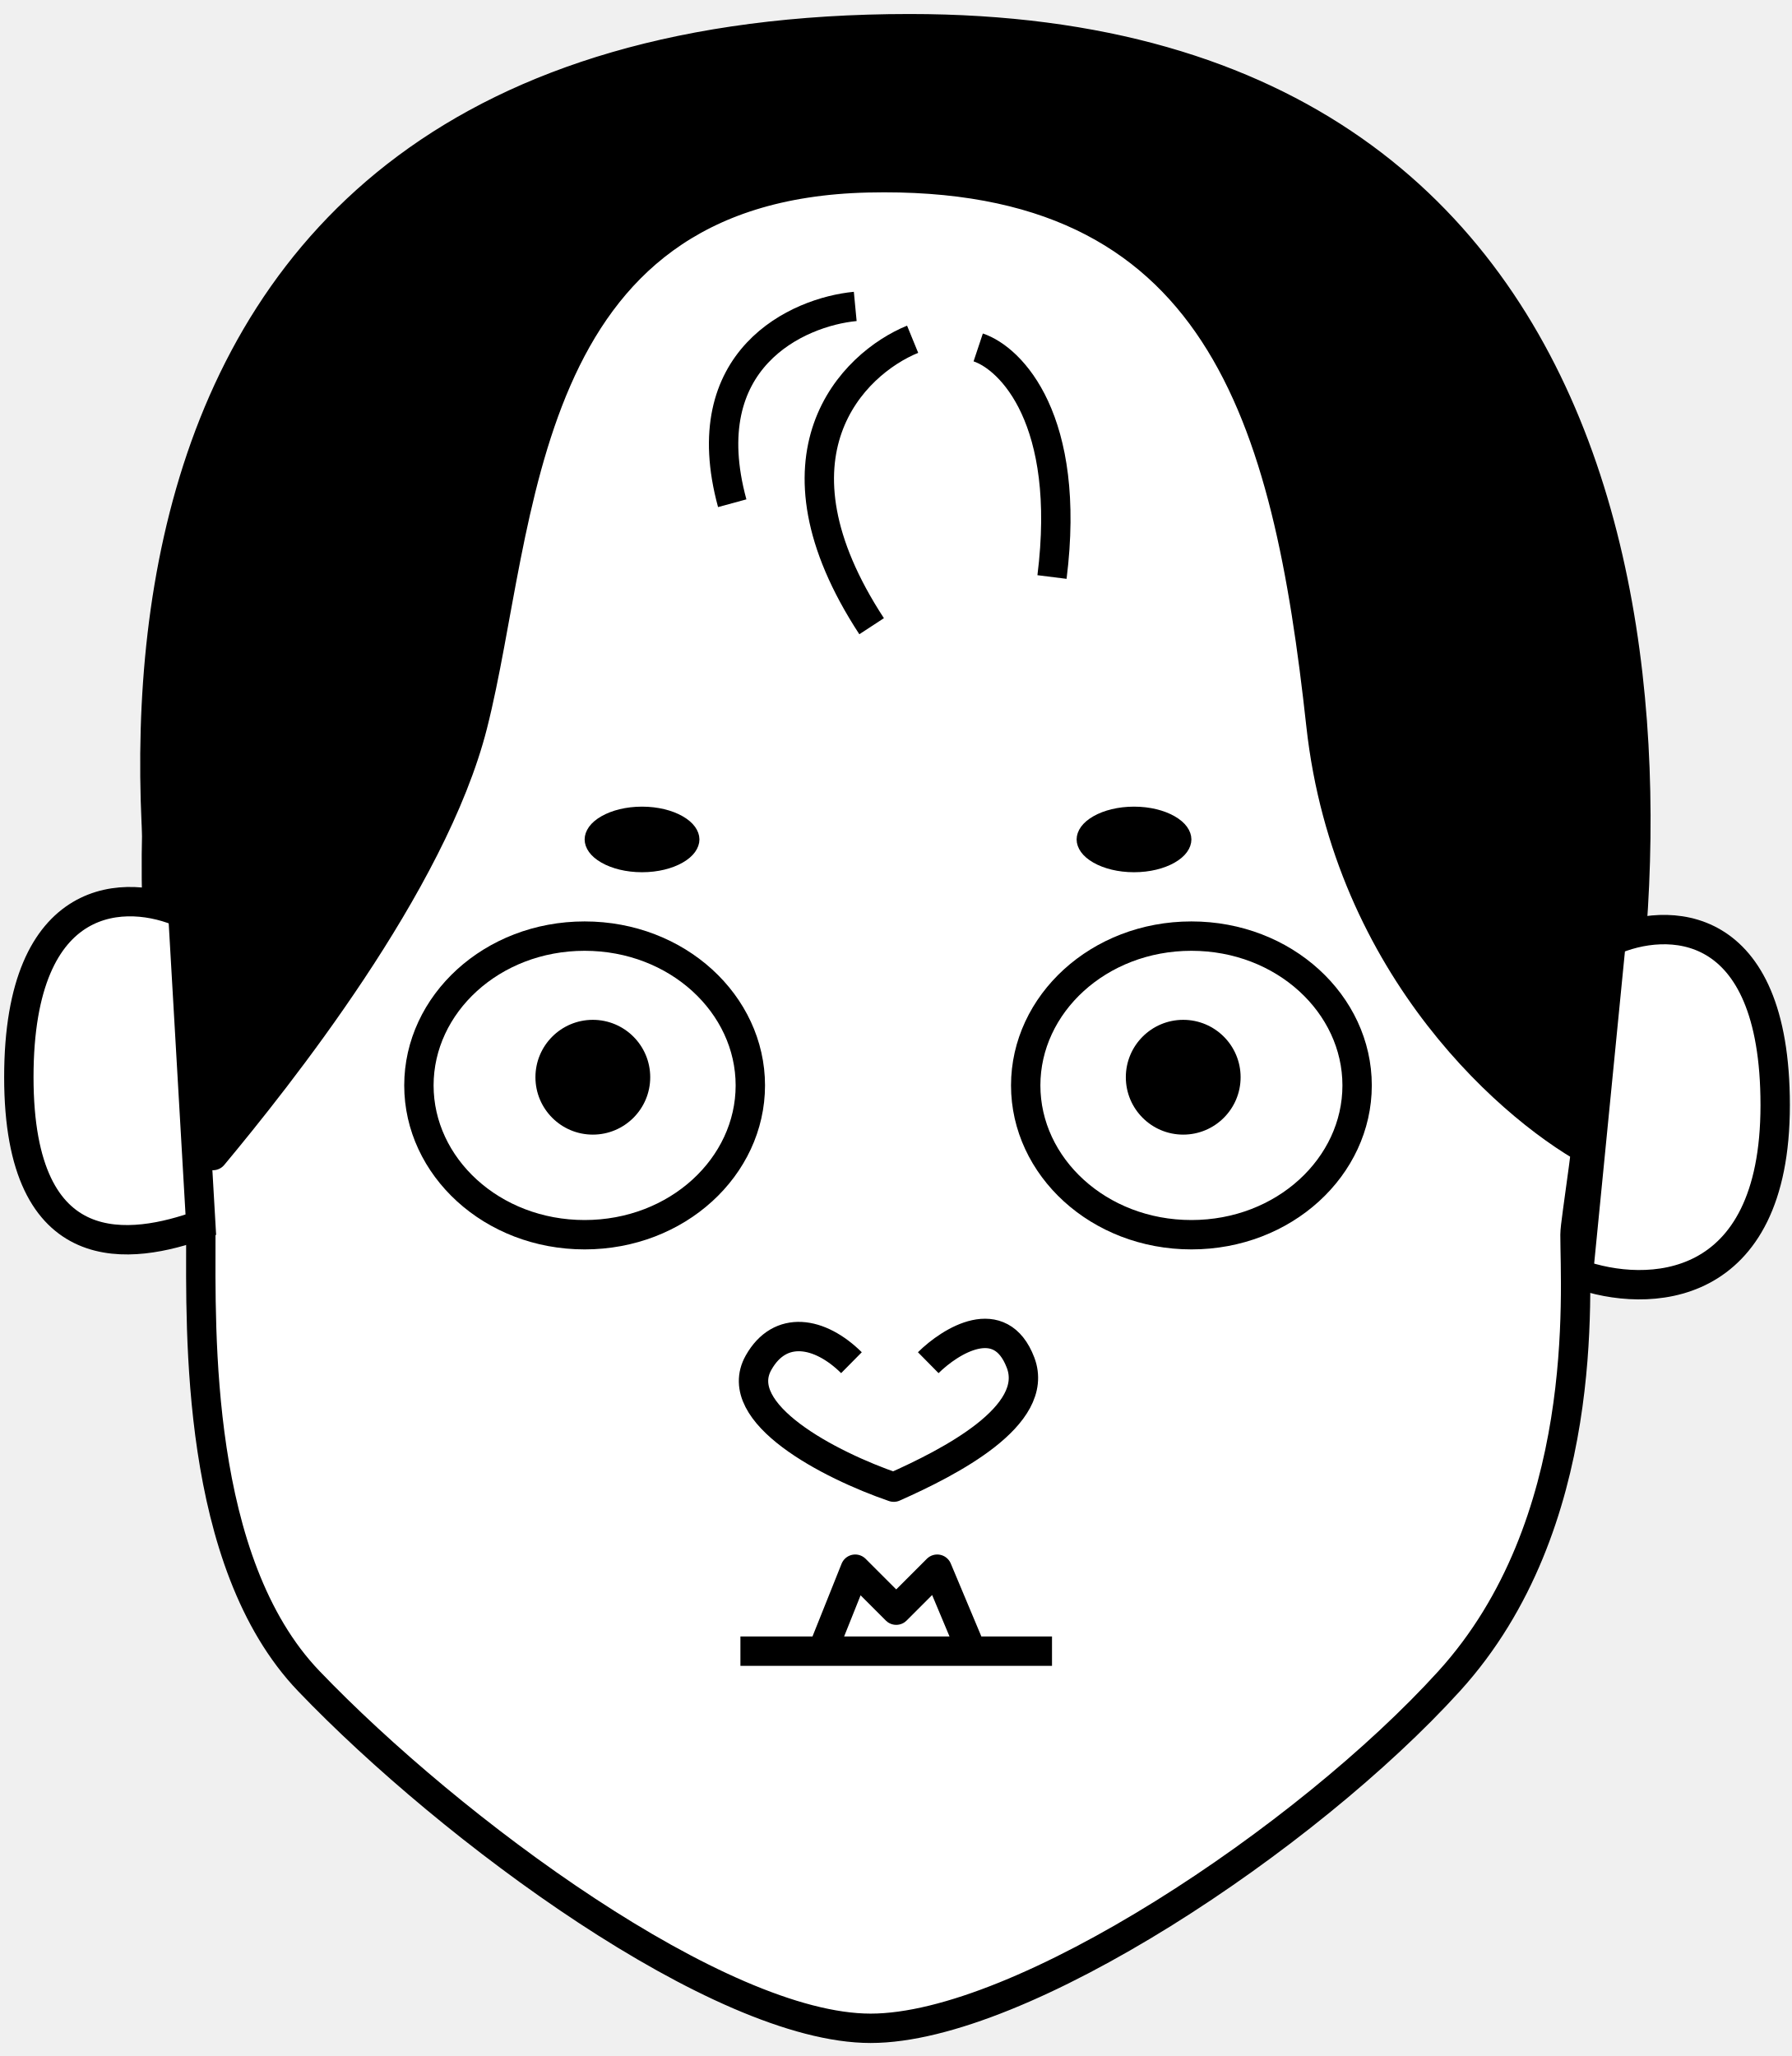
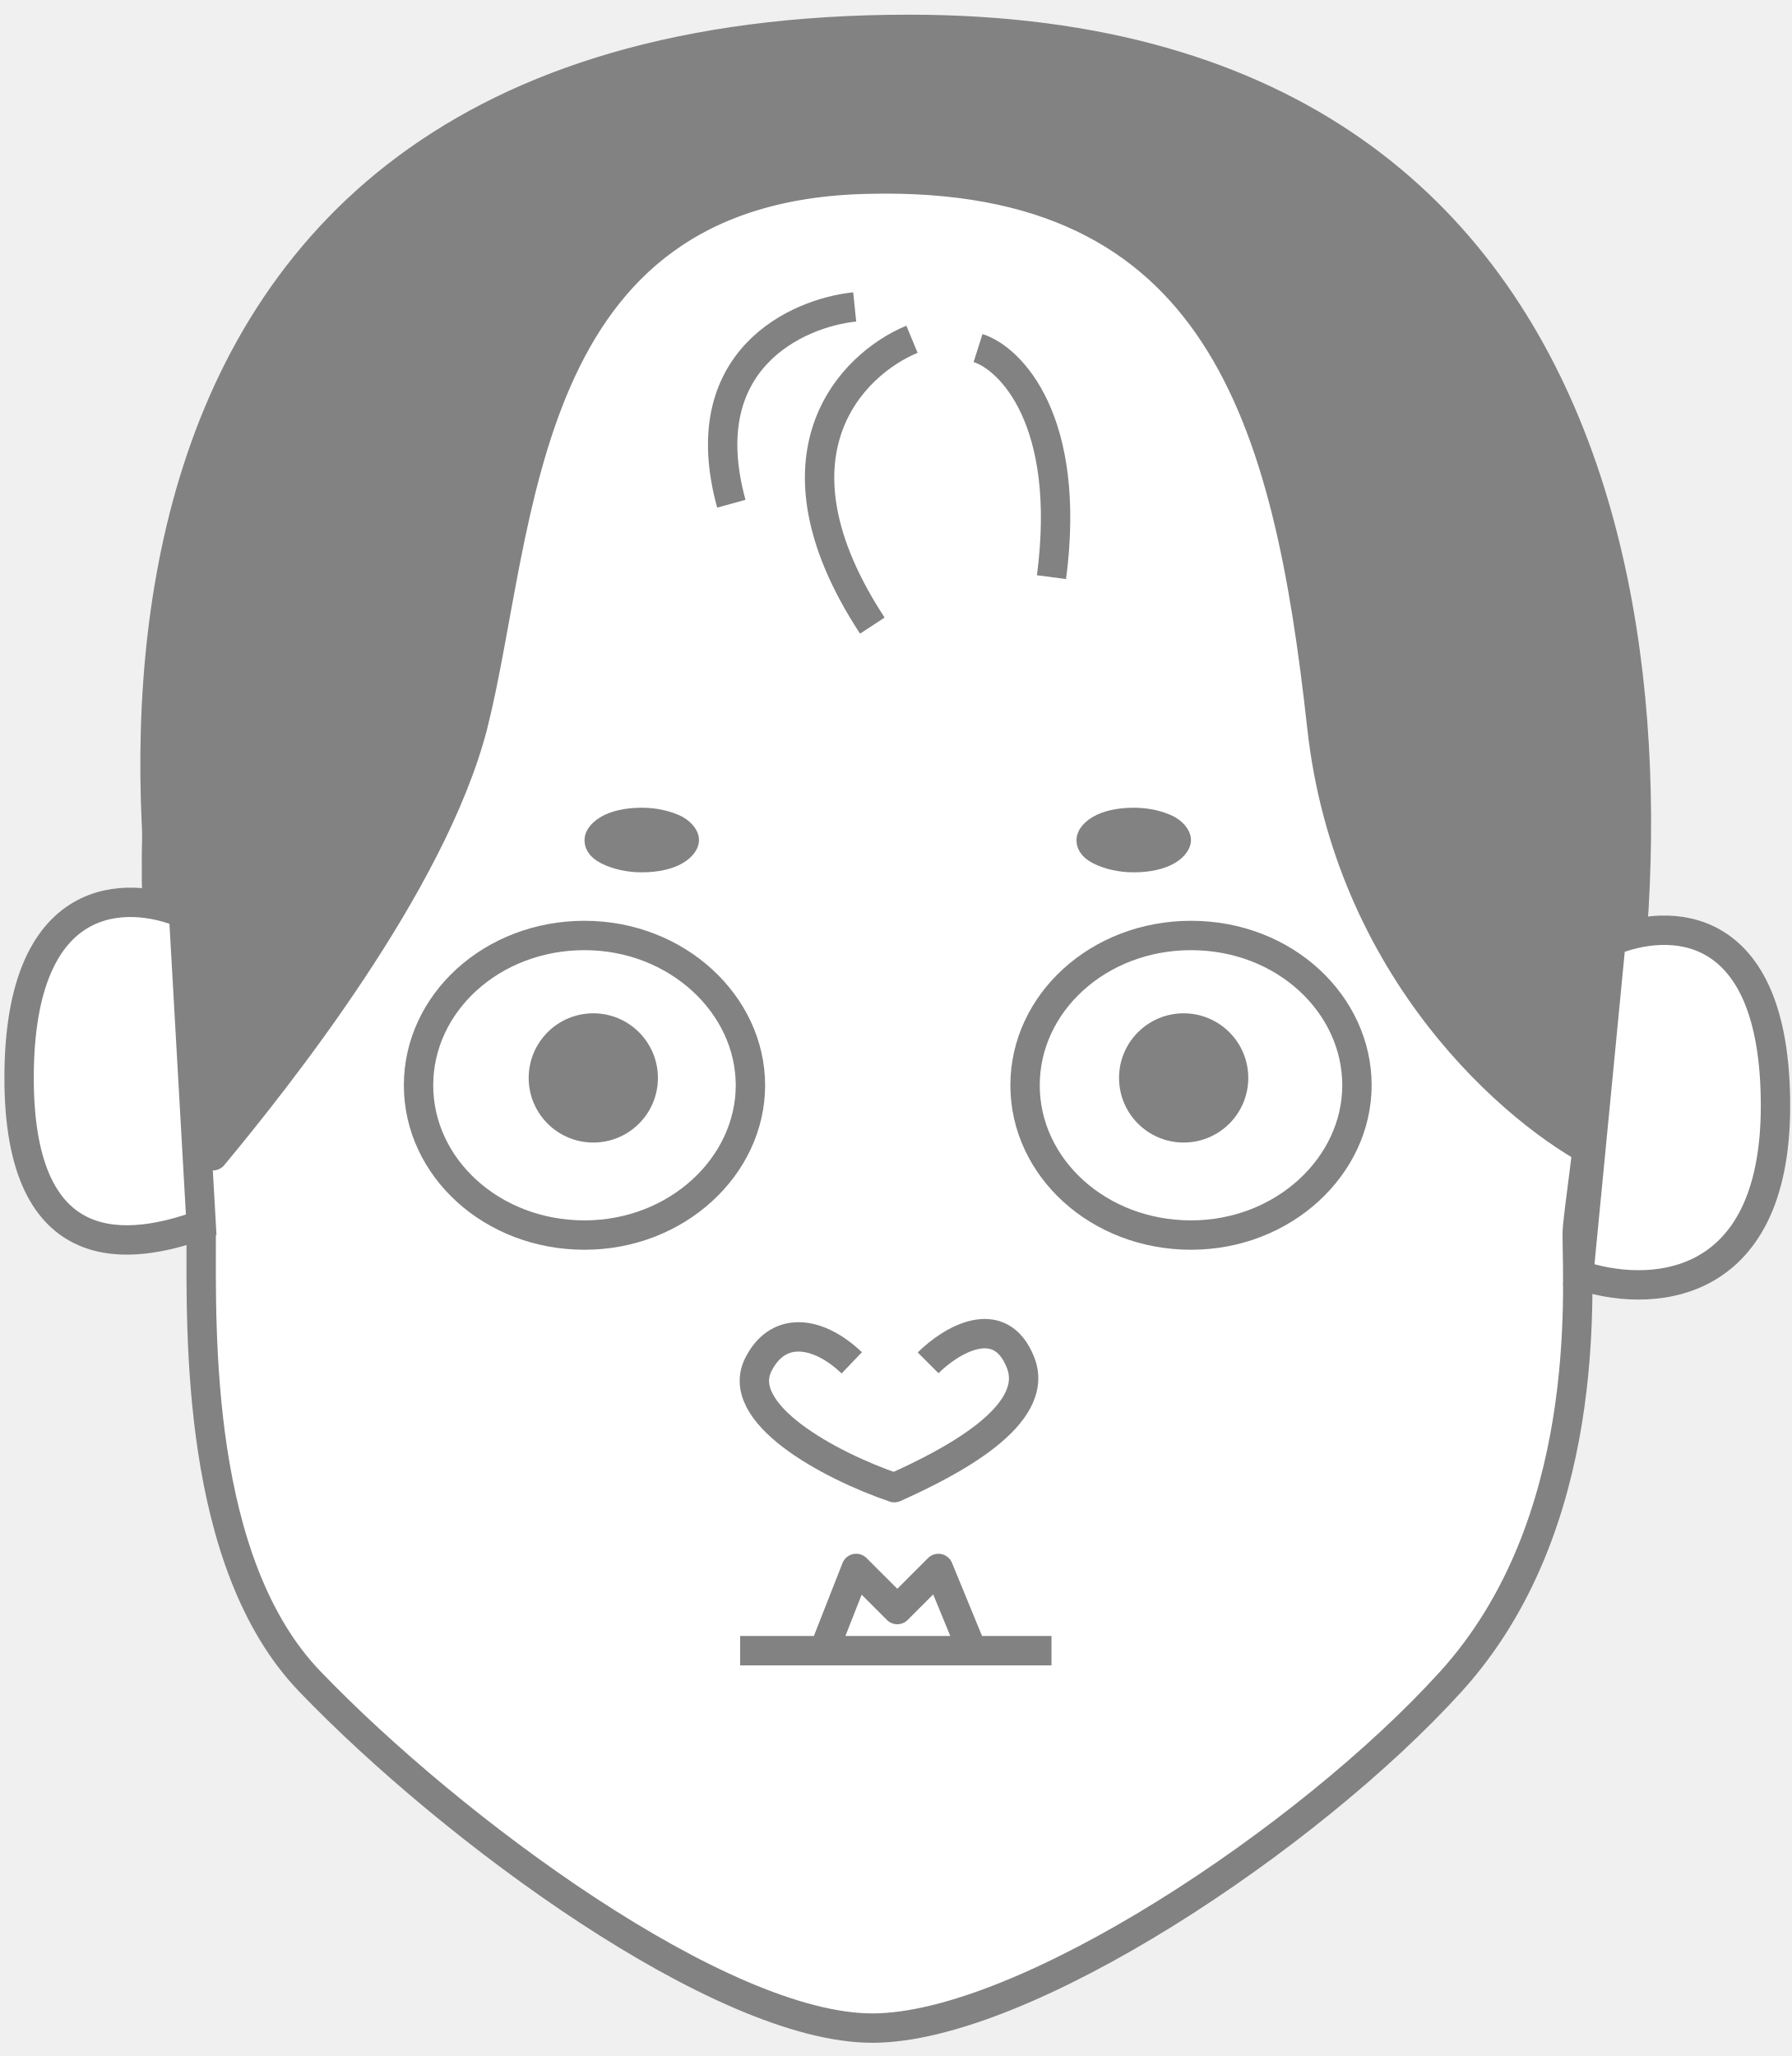
- <svg xmlns="http://www.w3.org/2000/svg" width="122" height="140" viewBox="0 0 122 140" fill="none">
-   <path d="M59.283 3.003C7.664 2.552 6.823 56.859 13.675 84.069C13.675 90.656 13.26 106.363 21.025 114.469C30.733 124.603 49.005 138.114 59.283 138.114C69.562 138.114 88.976 125.166 98.683 114.469C108.39 103.773 107.248 88.01 107.248 84.069C107.248 80.129 123.808 3.566 59.283 3.003Z" fill="white" stroke="black" stroke-width="2" />
-   <path d="M32.193 49.347C29.45 60.179 18.883 73.419 14.501 78.685C8.786 60.631 0.275 1.954 61.94 1.954C114.115 1.954 114.904 52.168 108.808 78.685C103.283 75.864 91.775 66.047 89.946 49.347C87.66 28.471 83.088 11.546 59.083 12.11C35.077 12.674 35.623 35.806 32.193 49.347Z" fill="black" />
-   <path d="M57.979 92.79C55.817 90.654 53.114 90.192 51.652 92.79C49.711 96.24 56.477 99.76 60.859 101.265C64.67 99.572 70.866 96.401 69.495 92.79C68.123 89.179 64.732 91.286 63.208 92.79M14.501 78.685C18.883 73.419 29.45 60.179 32.193 49.347C35.623 35.806 35.077 12.674 59.083 12.11C83.088 11.546 87.66 28.471 89.946 49.347C91.775 66.047 103.283 75.864 108.808 78.685C114.904 52.168 114.115 1.954 61.94 1.954C0.275 1.954 8.786 60.631 14.501 78.685Z" stroke="black" stroke-width="2" stroke-linejoin="round" />
-   <path d="M51.093 73.91C51.093 79.437 46.133 84.076 39.809 84.076C33.485 84.076 28.525 79.437 28.525 73.91C28.525 68.382 33.485 63.743 39.809 63.743C46.133 63.743 51.093 68.382 51.093 73.91Z" fill="white" stroke="black" stroke-width="2" />
-   <path d="M46.627 57.16C46.627 57.263 46.544 57.552 45.986 57.871C45.455 58.174 44.656 58.393 43.718 58.393C42.781 58.393 41.981 58.174 41.45 57.871C40.892 57.552 40.81 57.263 40.81 57.16C40.81 57.057 40.892 56.768 41.45 56.449C41.981 56.146 42.781 55.927 43.718 55.927C44.656 55.927 45.455 56.146 45.986 56.449C46.544 56.768 46.627 57.057 46.627 57.16Z" fill="black" stroke="black" stroke-width="2" />
-   <ellipse cx="40.368" cy="73.352" rx="3.908" ry="3.908" fill="black" />
-   <path d="M80.127 57.16C80.127 57.263 80.045 57.552 79.487 57.871C78.956 58.174 78.157 58.393 77.219 58.393C76.281 58.393 75.482 58.174 74.951 57.871C74.393 57.552 74.311 57.263 74.311 57.16C74.311 57.057 74.393 56.768 74.951 56.449C75.482 56.146 76.281 55.927 77.219 55.927C78.157 55.927 78.956 56.146 79.487 56.449C80.045 56.768 80.127 57.057 80.127 57.16Z" fill="black" stroke="black" stroke-width="2" />
-   <path d="M92.411 73.91C92.411 79.437 87.451 84.076 81.128 84.076C74.804 84.076 69.844 79.437 69.844 73.91C69.844 68.382 74.804 63.743 81.128 63.743C87.451 63.743 92.411 68.382 92.411 73.91Z" fill="white" stroke="black" stroke-width="2" />
-   <ellipse cx="80.57" cy="73.352" rx="3.908" ry="3.908" fill="black" />
-   <path d="M1.283 73.351C1.283 60.398 8.728 60.51 12.45 62.185L13.675 83.398C9.022 85.073 1.283 86.304 1.283 73.351Z" fill="white" stroke="black" stroke-width="2" />
-   <path d="M120.879 75.254C120.879 62.301 113.434 62.412 109.712 64.087L107.478 86.748C112.131 88.423 120.879 88.207 120.879 75.254Z" fill="white" stroke="black" stroke-width="2" />
-   <path d="M50.418 112.434H56.002M71.635 112.434H66.16M66.16 112.434L63.819 106.851L61.027 109.642L58.235 106.851L56.002 112.434M66.16 112.434H56.002" stroke="black" stroke-width="2" stroke-linejoin="round" />
-   <path d="M58.236 20.866C54.327 21.238 47.18 24.439 49.86 34.266" stroke="black" stroke-width="2" />
-   <path d="M66.61 23.658C68.844 24.403 72.976 28.571 71.635 39.291" stroke="black" stroke-width="2" />
-   <path d="M62.144 23.1C58.05 24.775 51.759 31.028 59.352 42.641" stroke="black" stroke-width="2" stroke-linejoin="round" />
+ <svg xmlns="http://www.w3.org/2000/svg" version="1.1" id="Livello_1" x="0px" y="0px" viewBox="0 0 122 140" style="enable-background:new 0 0 122 140;" xml:space="preserve">
+   <style type="text/css">
+ 	.st0{fill:#FFFFFF;stroke:#828282;stroke-width:2;}
+ 	.st1{fill:#828282;stroke:#828282;stroke-miterlimit:10;}
+ 	.st2{fill:none;stroke:#828282;stroke-width:2;stroke-linejoin:round;}
+ 	.st3{fill:#828282;stroke:#828282;stroke-width:2;}
+ 	.st4{fill:none;stroke:#828282;stroke-width:2;}
+ </style>
+   <path class="st0" d="M59.3,3C7.7,2.6,6.8,56.9,13.7,84.1c0,6.6-0.4,22.3,7.4,30.4c9.7,10.1,28,23.6,38.3,23.6  c10.3,0,29.7-12.9,39.4-23.6c9.7-10.7,8.6-26.5,8.6-30.4C107.2,80.1,123.8,3.6,59.3,3z" />
+   <path class="st1" d="M32.2,49.3c-2.7,10.8-13.3,24.1-17.7,29.3C8.8,60.6,0.3,2,61.9,2c52.2,0,53,50.2,46.9,76.7  c-5.5-2.8-17-12.6-18.9-29.3c-2.3-20.9-6.9-37.8-30.9-37.2C35.1,12.7,35.6,35.8,32.2,49.3z" />
+   <path class="st2" d="M58,92.8c-2.2-2.1-4.9-2.6-6.3,0c-1.9,3.4,4.8,7,9.2,8.5c3.8-1.7,10-4.9,8.6-8.5c-1.4-3.6-4.8-1.5-6.3,0   M14.5,78.7c4.4-5.3,14.9-18.5,17.7-29.3c3.4-13.5,2.9-36.7,26.9-37.2c24-0.6,28.6,16.4,30.9,37.2c1.8,16.7,13.3,26.5,18.9,29.3  C114.9,52.2,114.1,2,61.9,2C0.3,2,8.8,60.6,14.5,78.7z" />
+   <path class="st0" d="M51.1,73.9c0,5.5-5,10.2-11.3,10.2s-11.3-4.6-11.3-10.2s5-10.2,11.3-10.2S51.1,68.4,51.1,73.9z" />
+   <path class="st3" d="M46.6,57.2c0,0.1-0.1,0.4-0.6,0.7c-0.5,0.3-1.3,0.5-2.3,0.5c-0.9,0-1.7-0.2-2.3-0.5c-0.6-0.3-0.6-0.6-0.6-0.7  c0-0.1,0.1-0.4,0.6-0.7c0.5-0.3,1.3-0.5,2.3-0.5c0.9,0,1.7,0.2,2.3,0.5C46.5,56.8,46.6,57.1,46.6,57.2z" />
+   <ellipse class="st1" cx="40.4" cy="73.4" rx="3.9" ry="3.9" />
+   <path class="st3" d="M80.1,57.2c0,0.1-0.1,0.4-0.6,0.7c-0.5,0.3-1.3,0.5-2.3,0.5c-0.9,0-1.7-0.2-2.3-0.5c-0.6-0.3-0.6-0.6-0.6-0.7  c0-0.1,0.1-0.4,0.6-0.7c0.5-0.3,1.3-0.5,2.3-0.5c0.9,0,1.7,0.2,2.3,0.5C80,56.8,80.1,57.1,80.1,57.2z" />
+   <path class="st0" d="M92.4,73.9c0,5.5-5,10.2-11.3,10.2c-6.3,0-11.3-4.6-11.3-10.2s5-10.2,11.3-10.2C87.5,63.7,92.4,68.4,92.4,73.9z  " />
+   <ellipse class="st1" cx="80.6" cy="73.4" rx="3.9" ry="3.9" />
+   <path class="st0" d="M1.3,73.4c0-13,7.4-12.8,11.2-11.2l1.2,21.2C9,85.1,1.3,86.3,1.3,73.4z" />
+   <path class="st0" d="M120.9,75.3c0-13-7.4-12.8-11.2-11.2l-2.2,22.7C112.1,88.4,120.9,88.2,120.9,75.3z" />
+   <path class="st2" d="M50.4,112.4H56 M71.6,112.4h-5.5 M66.2,112.4l-2.3-5.6l-2.8,2.8l-2.8-2.8l-2.2,5.6 M66.2,112.4H56" />
+   <path class="st4" d="M58.2,20.9c-3.9,0.4-11.1,3.6-8.4,13.4" />
+   <path class="st4" d="M66.6,23.7c2.2,0.7,6.4,4.9,5,15.6" />
+   <path class="st2" d="M62.1,23.1C58,24.8,51.8,31,59.4,42.6" />
</svg>
